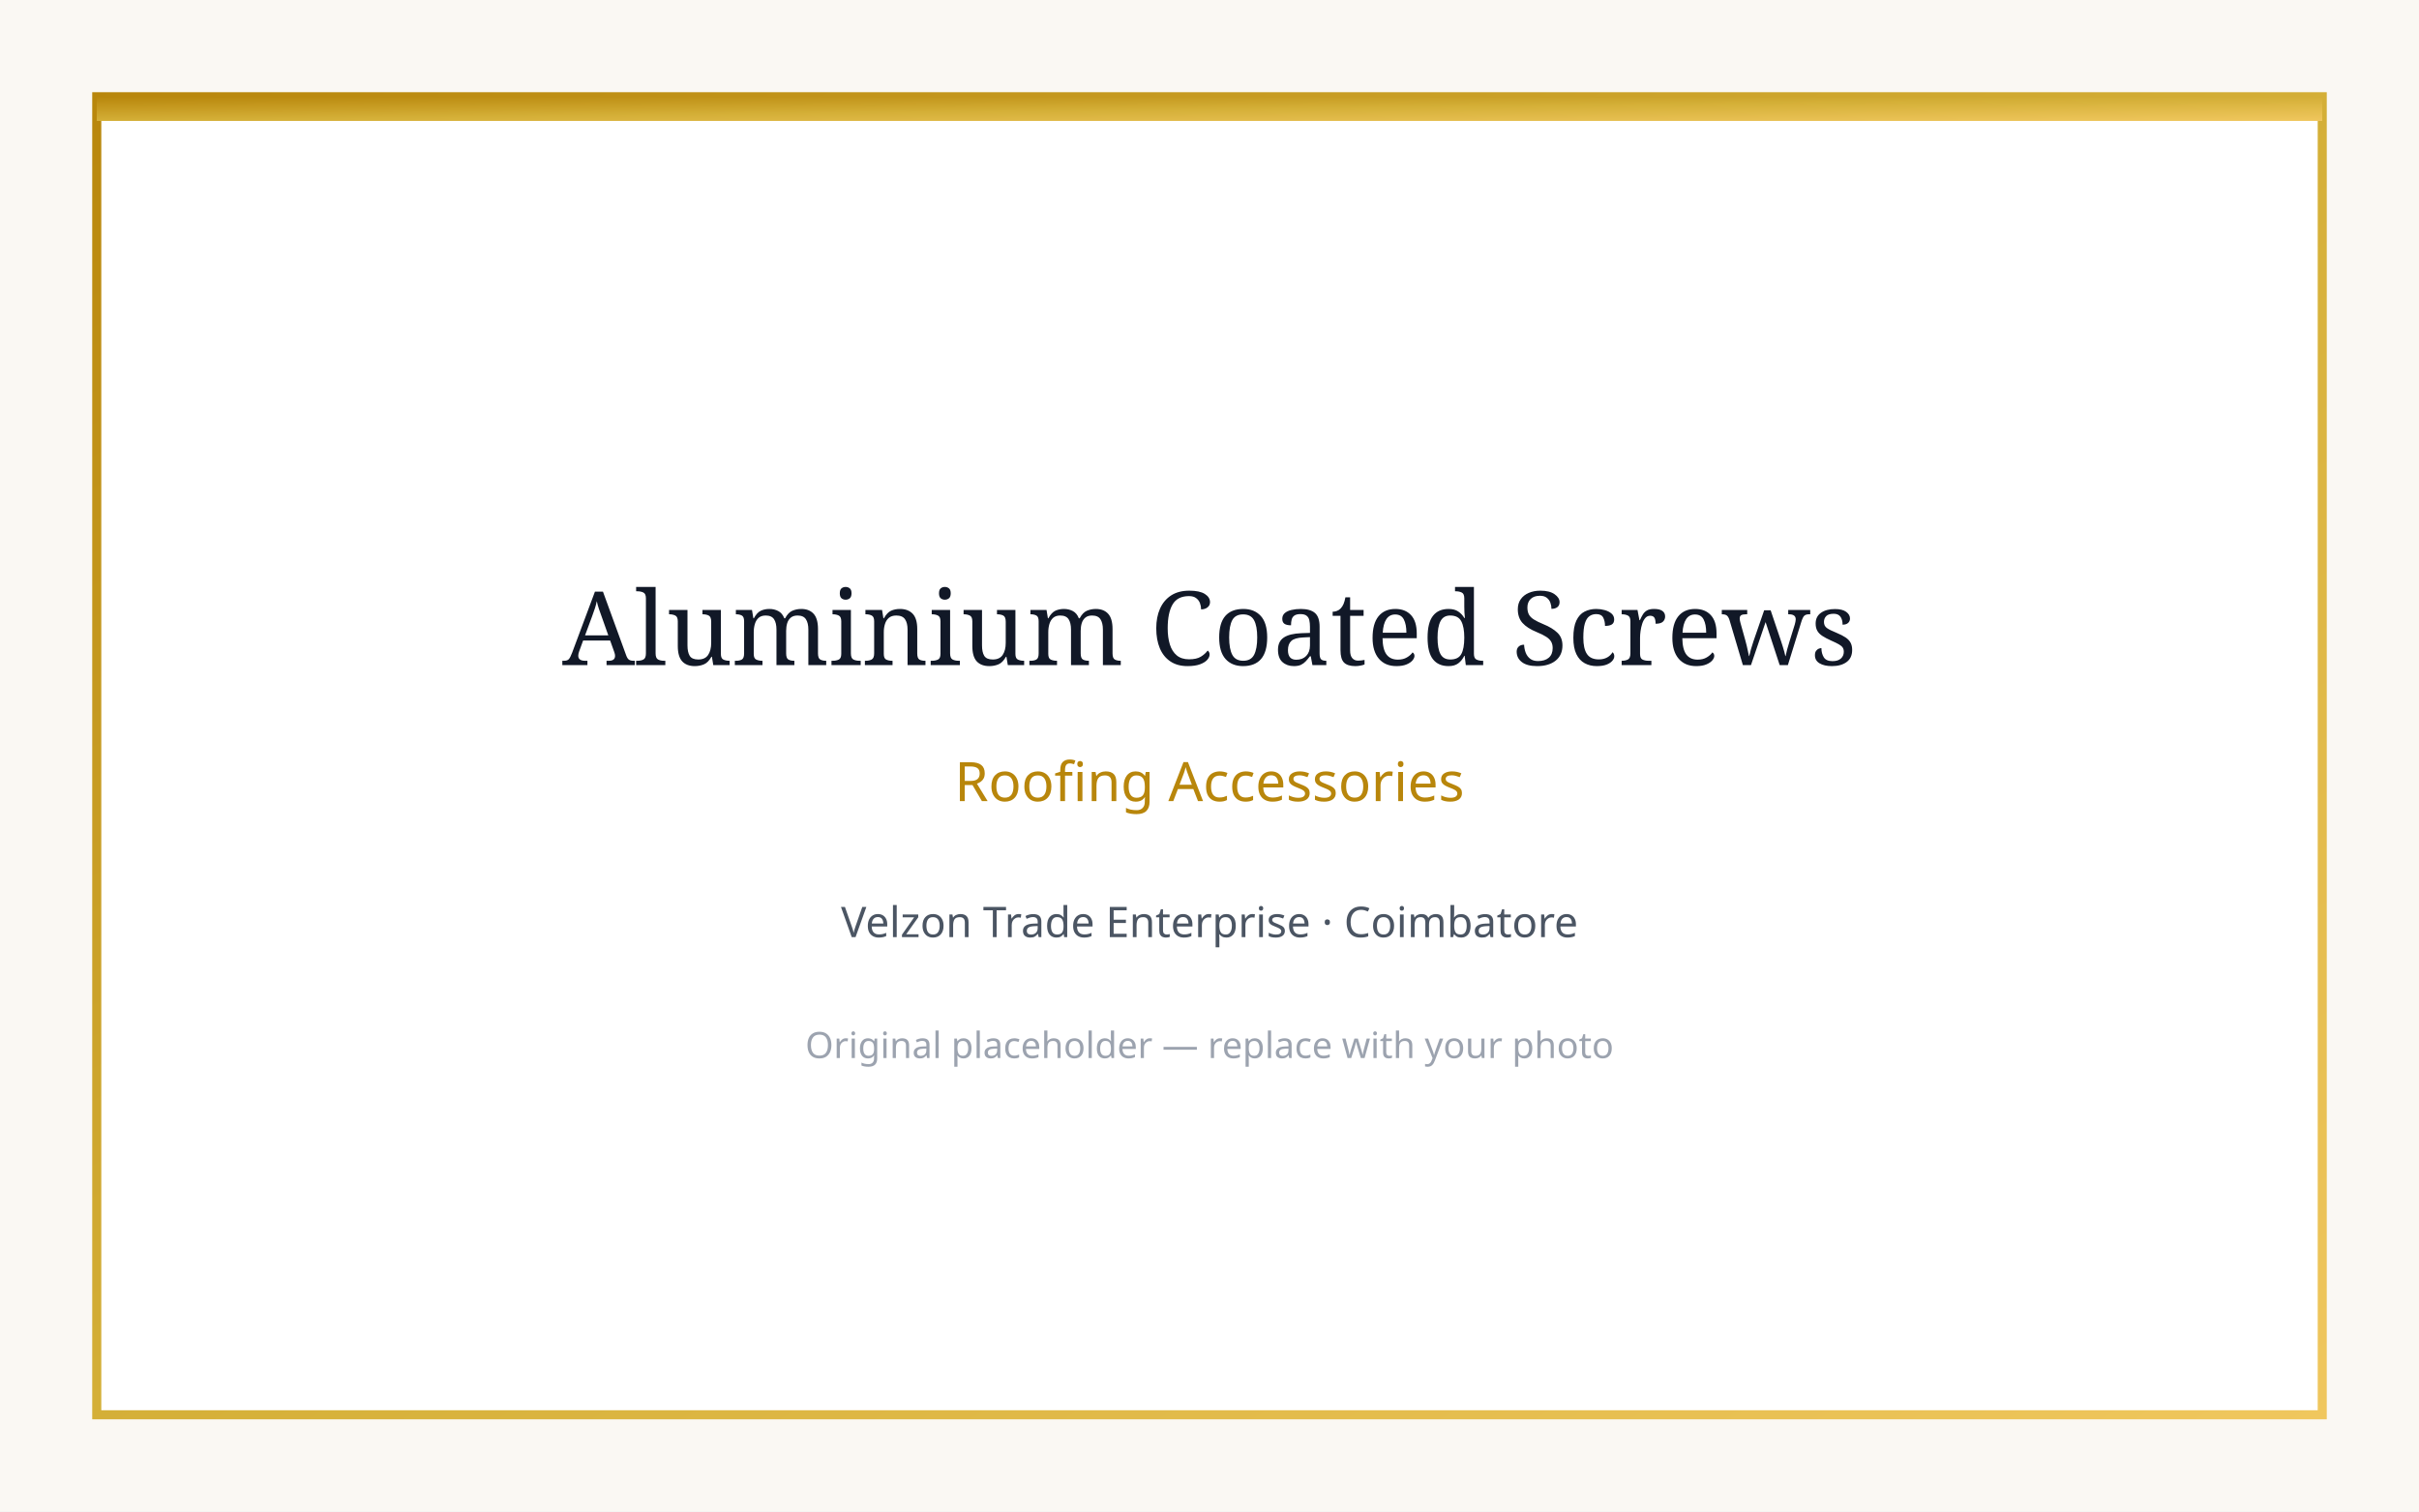
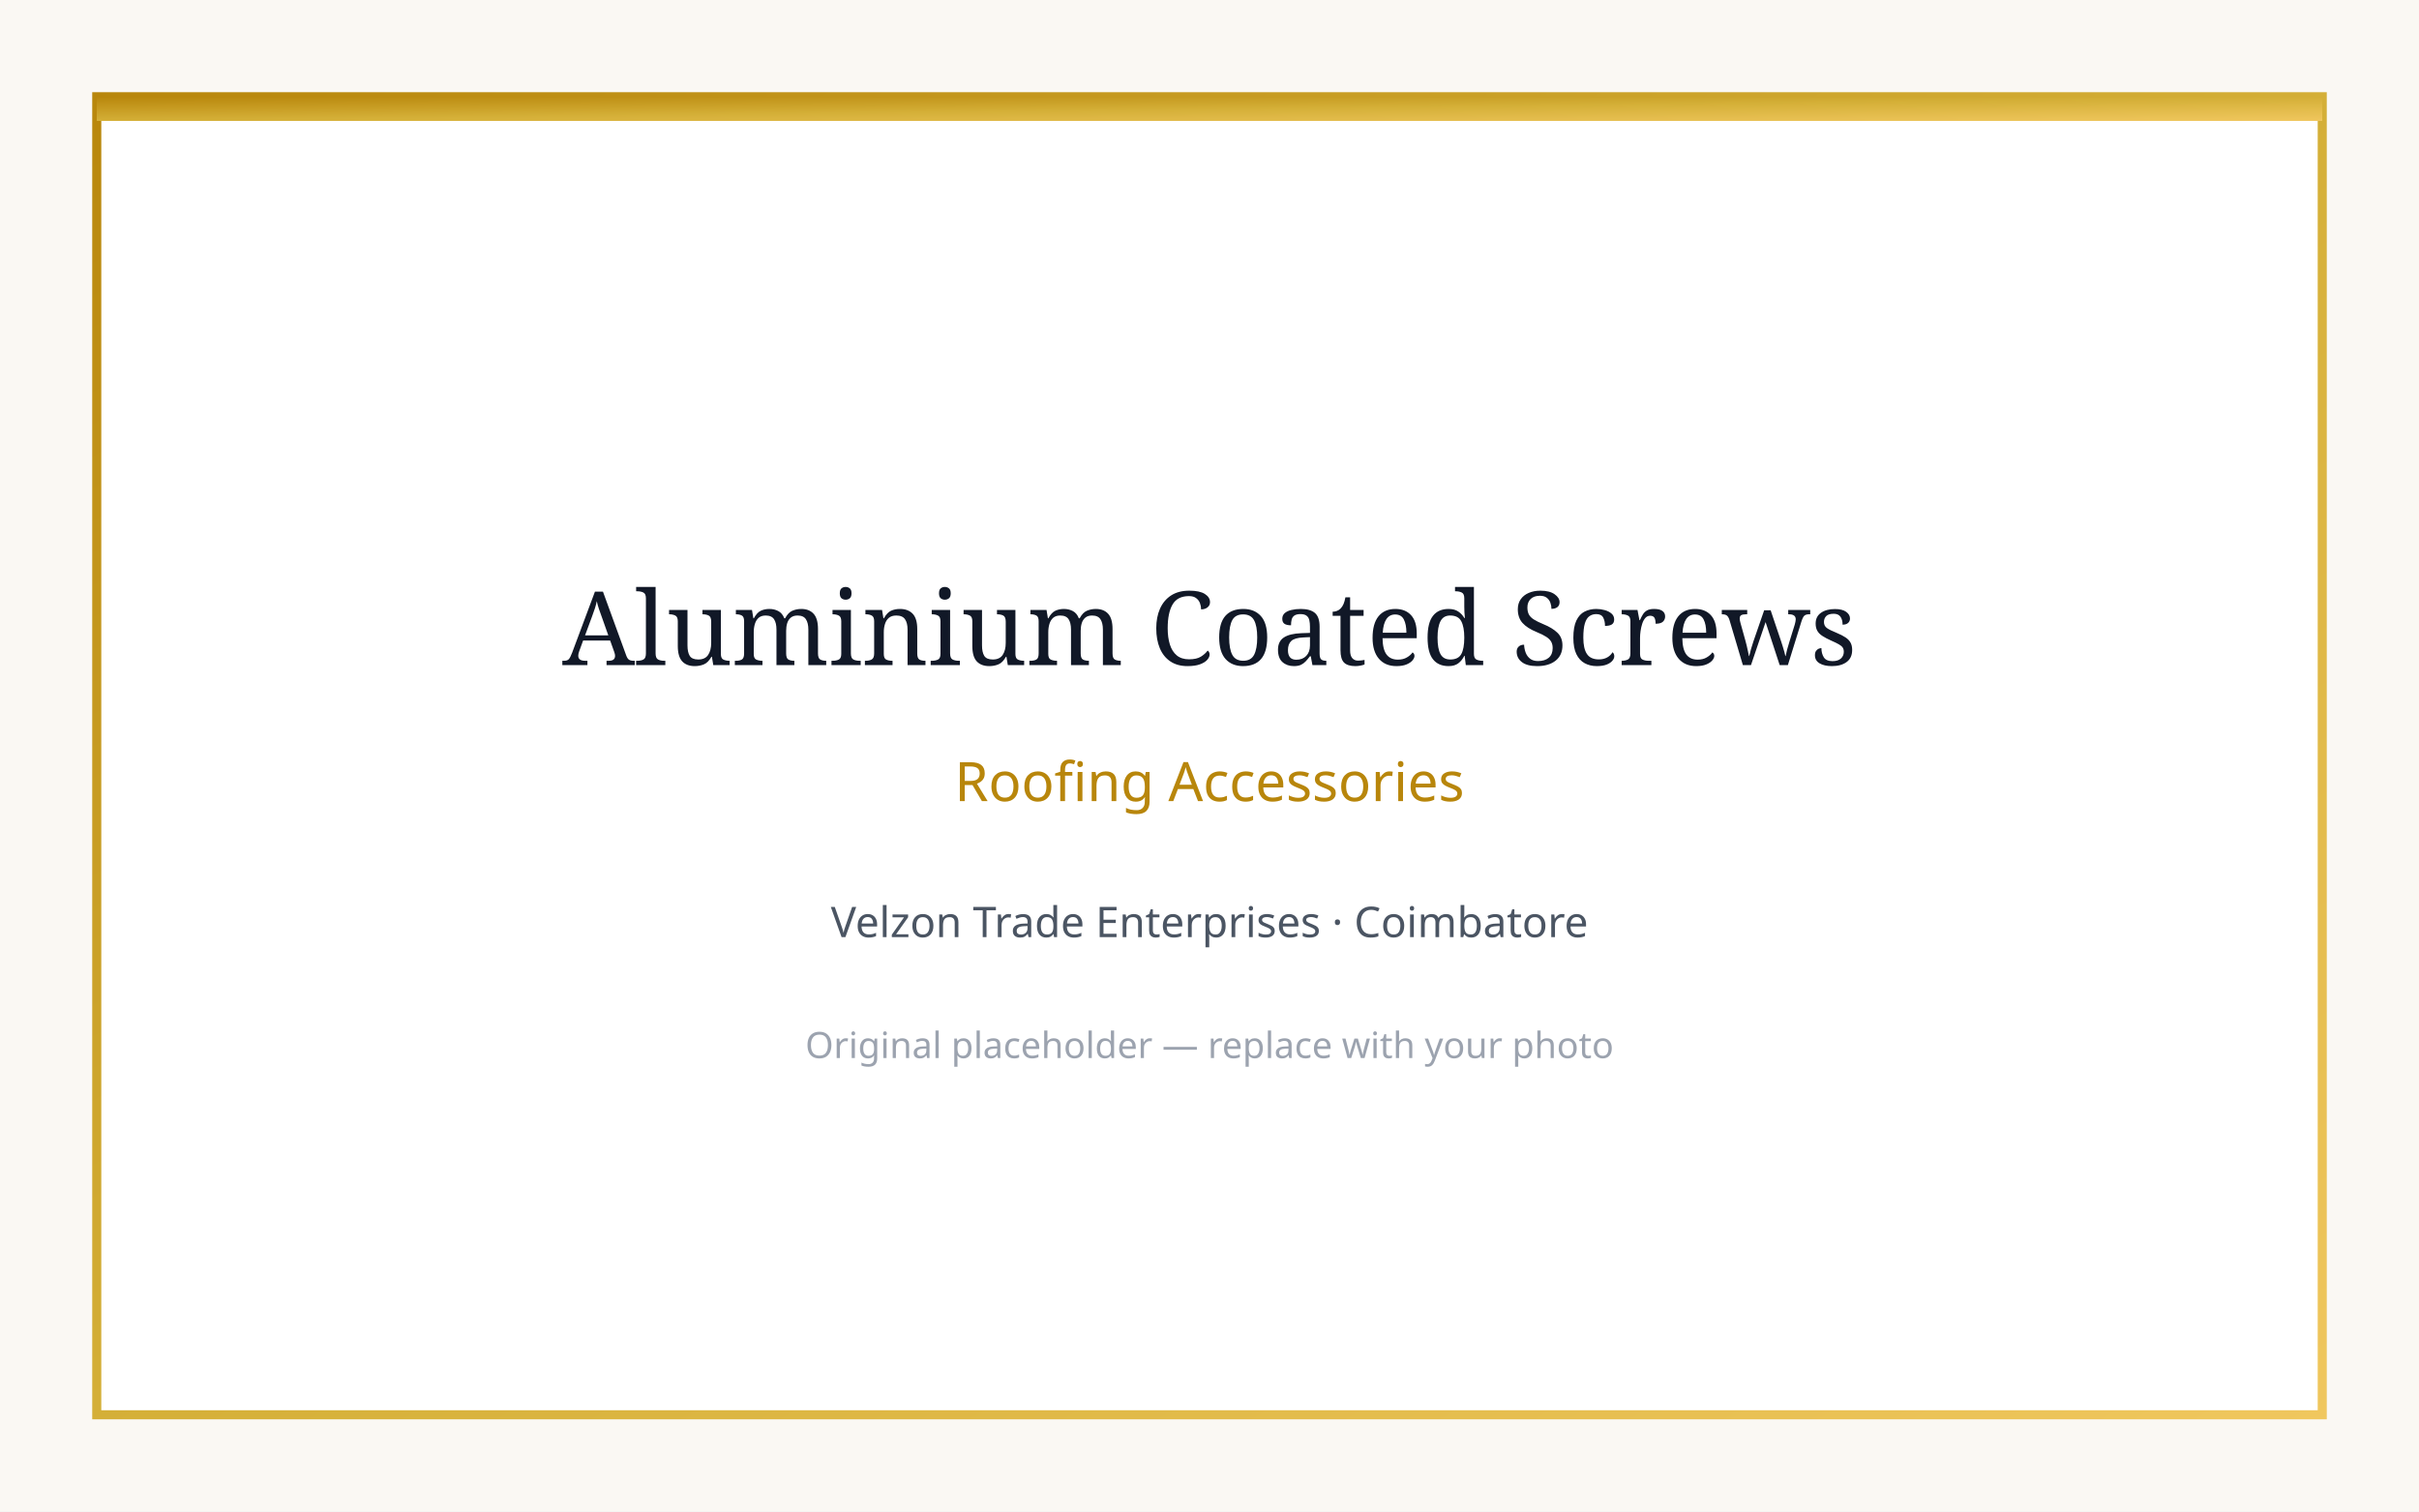
- <svg xmlns="http://www.w3.org/2000/svg" width="800" height="500" viewBox="0 0 800 500" role="img" aria-label="Aluminium Coated Screws — Velzon Trade Enterprise">
+ <svg xmlns="http://www.w3.org/2000/svg" width="800" height="500" viewBox="0 0 800 500" role="img" aria-label="Aluminium Coated Screws — Velzon Trade Enterprises">
  <defs>
    <linearGradient id="g" x1="0" y1="0" x2="1" y2="1">
      <stop offset="0%" stop-color="#B8860B" />
      <stop offset="50%" stop-color="#D4AF37" />
      <stop offset="100%" stop-color="#F0C75E" />
    </linearGradient>
  </defs>
  <rect width="800" height="500" fill="#FAF8F3" />
  <rect x="32" y="32" width="736" height="436" fill="#FFFFFF" stroke="url(#g)" stroke-width="3" />
  <rect x="32" y="32" width="736" height="8" fill="url(#g)" />
  <text x="400" y="220" text-anchor="middle" font-family="Georgia, serif" font-size="34" fill="#111827">Aluminium Coated Screws</text>
  <text x="400" y="265" text-anchor="middle" font-family="sans-serif" font-size="18" fill="#B8860B">Roofing Accessories</text>
-   <text x="400" y="310" text-anchor="middle" font-family="sans-serif" font-size="14" fill="#4B5563">Velzon Trade Enterprise · Coimbatore</text>
+   <text x="400" y="310" text-anchor="middle" font-family="sans-serif" font-size="14" fill="#4B5563">Velzon Trade Enterprises · Coimbatore</text>
  <text x="400" y="350" text-anchor="middle" font-family="sans-serif" font-size="12" fill="#9CA3AF">Original placeholder — replace with your photo</text>
</svg>
